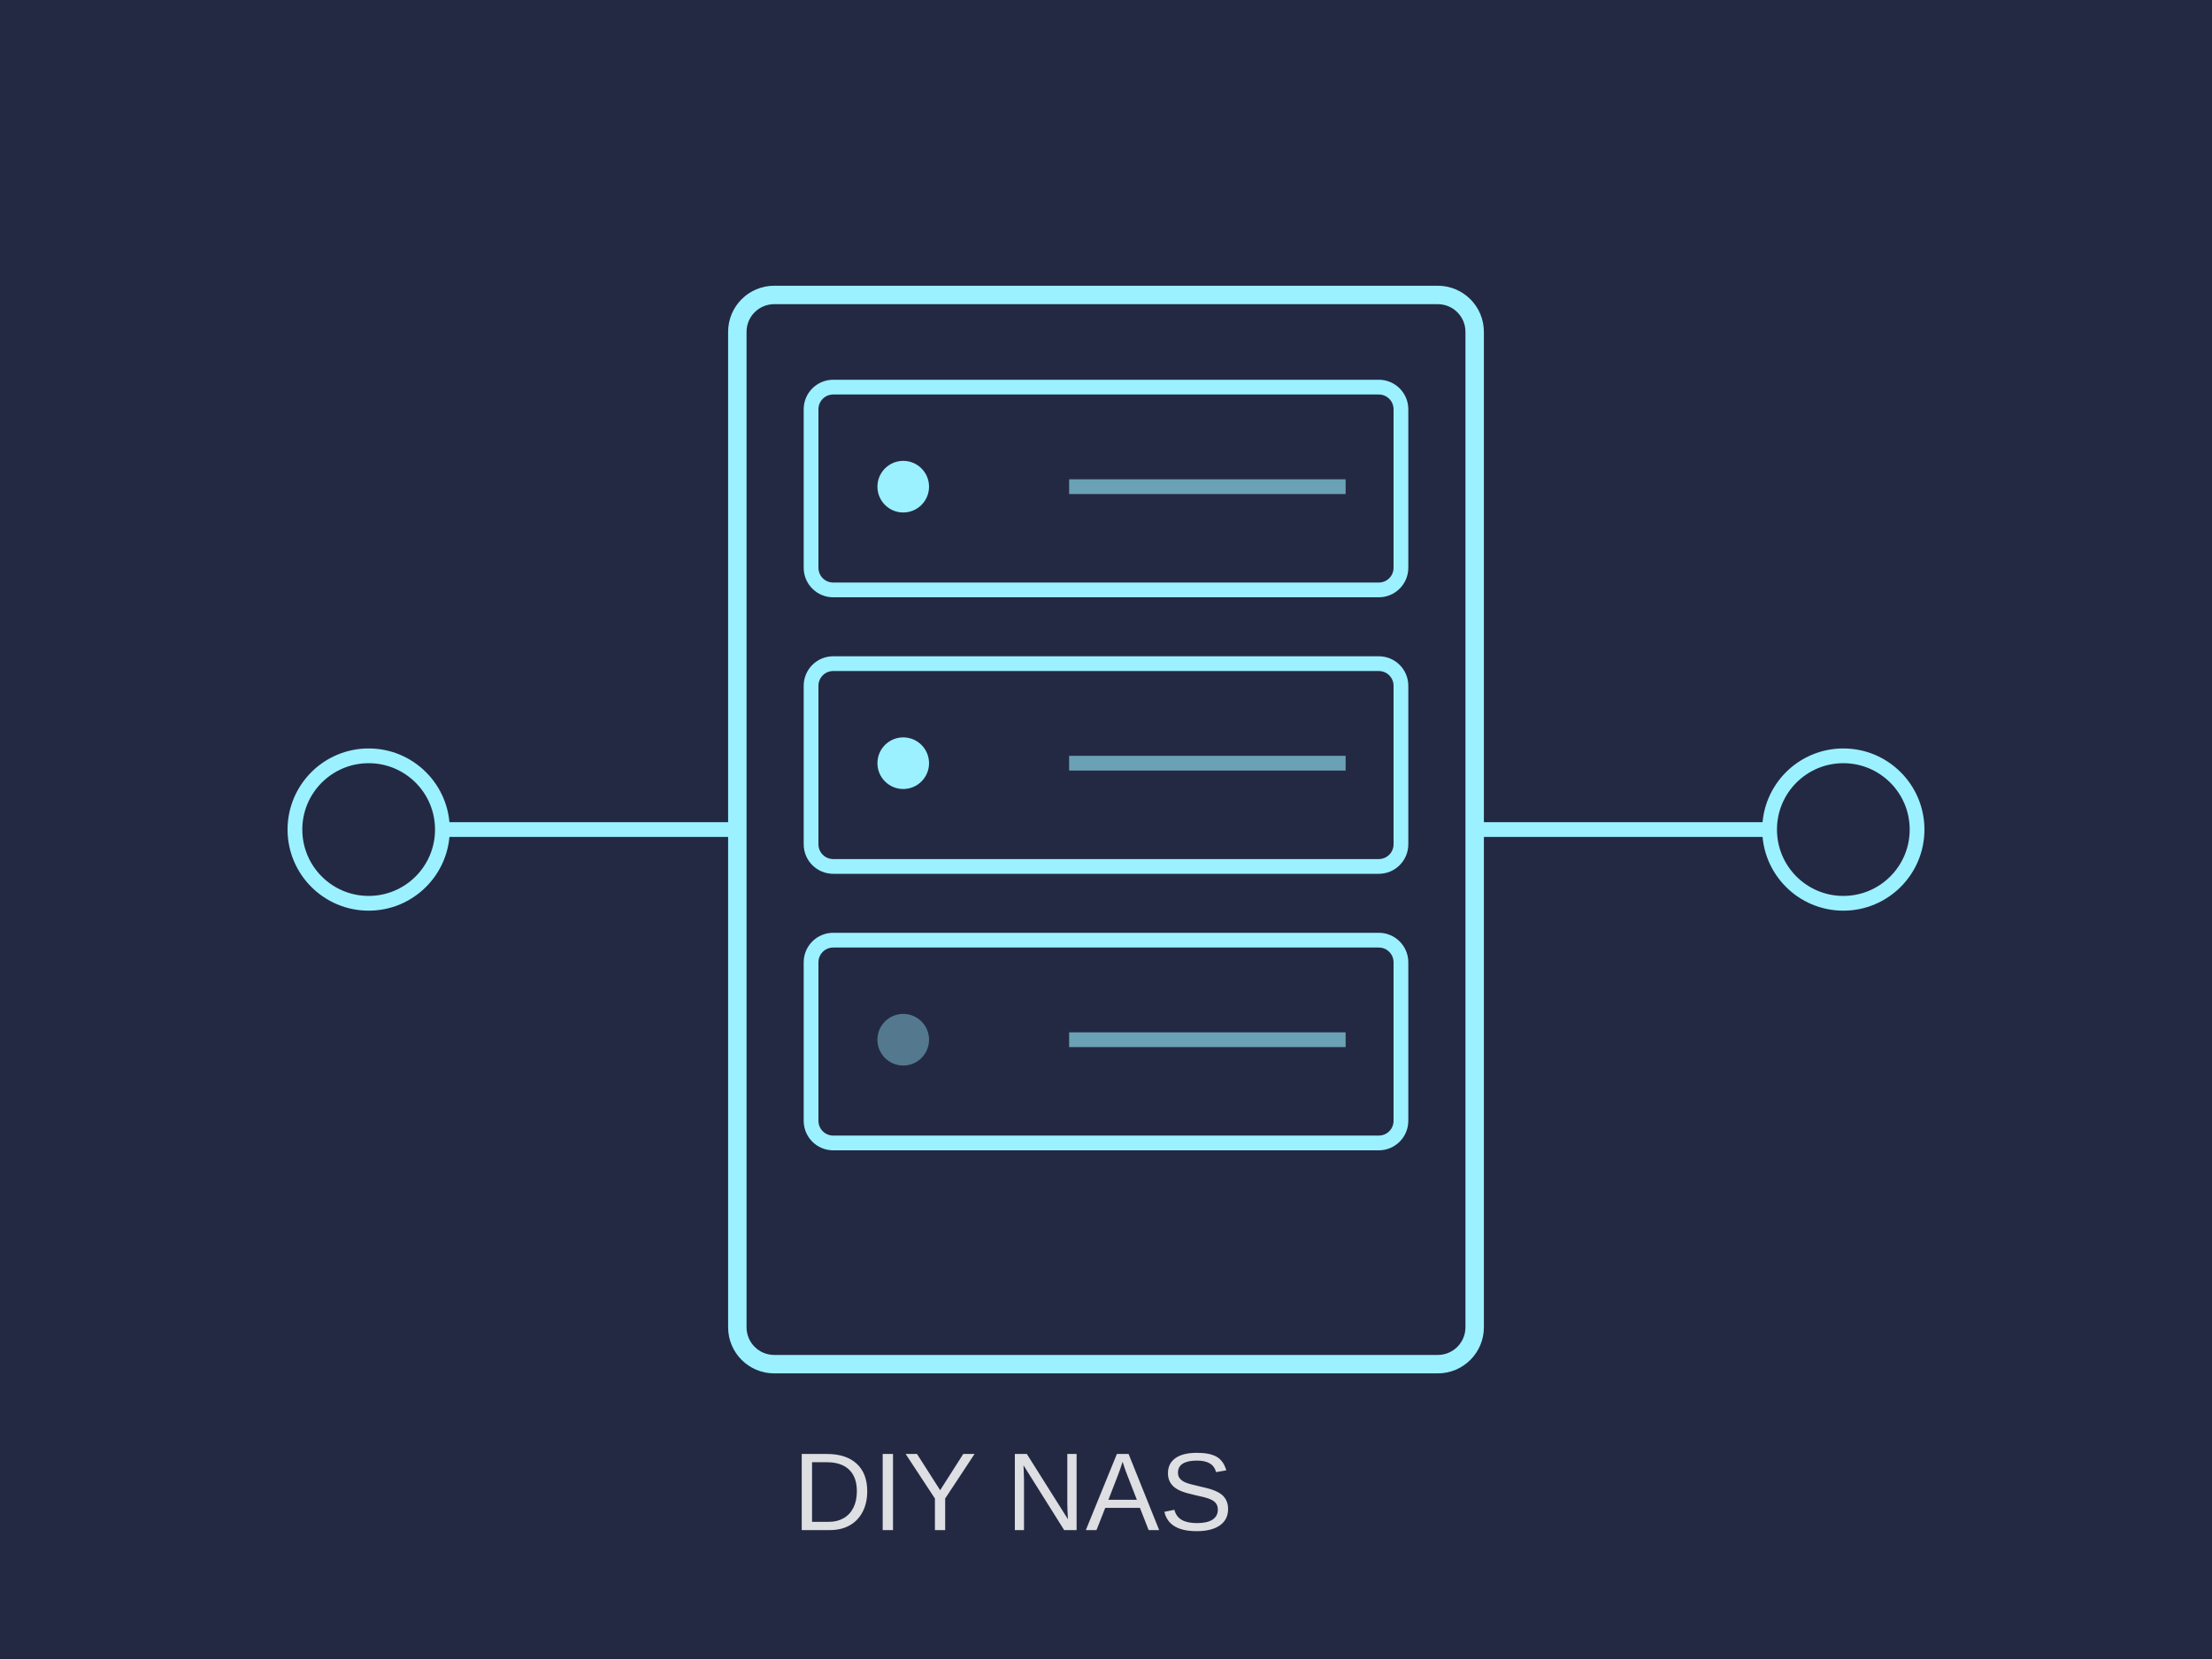
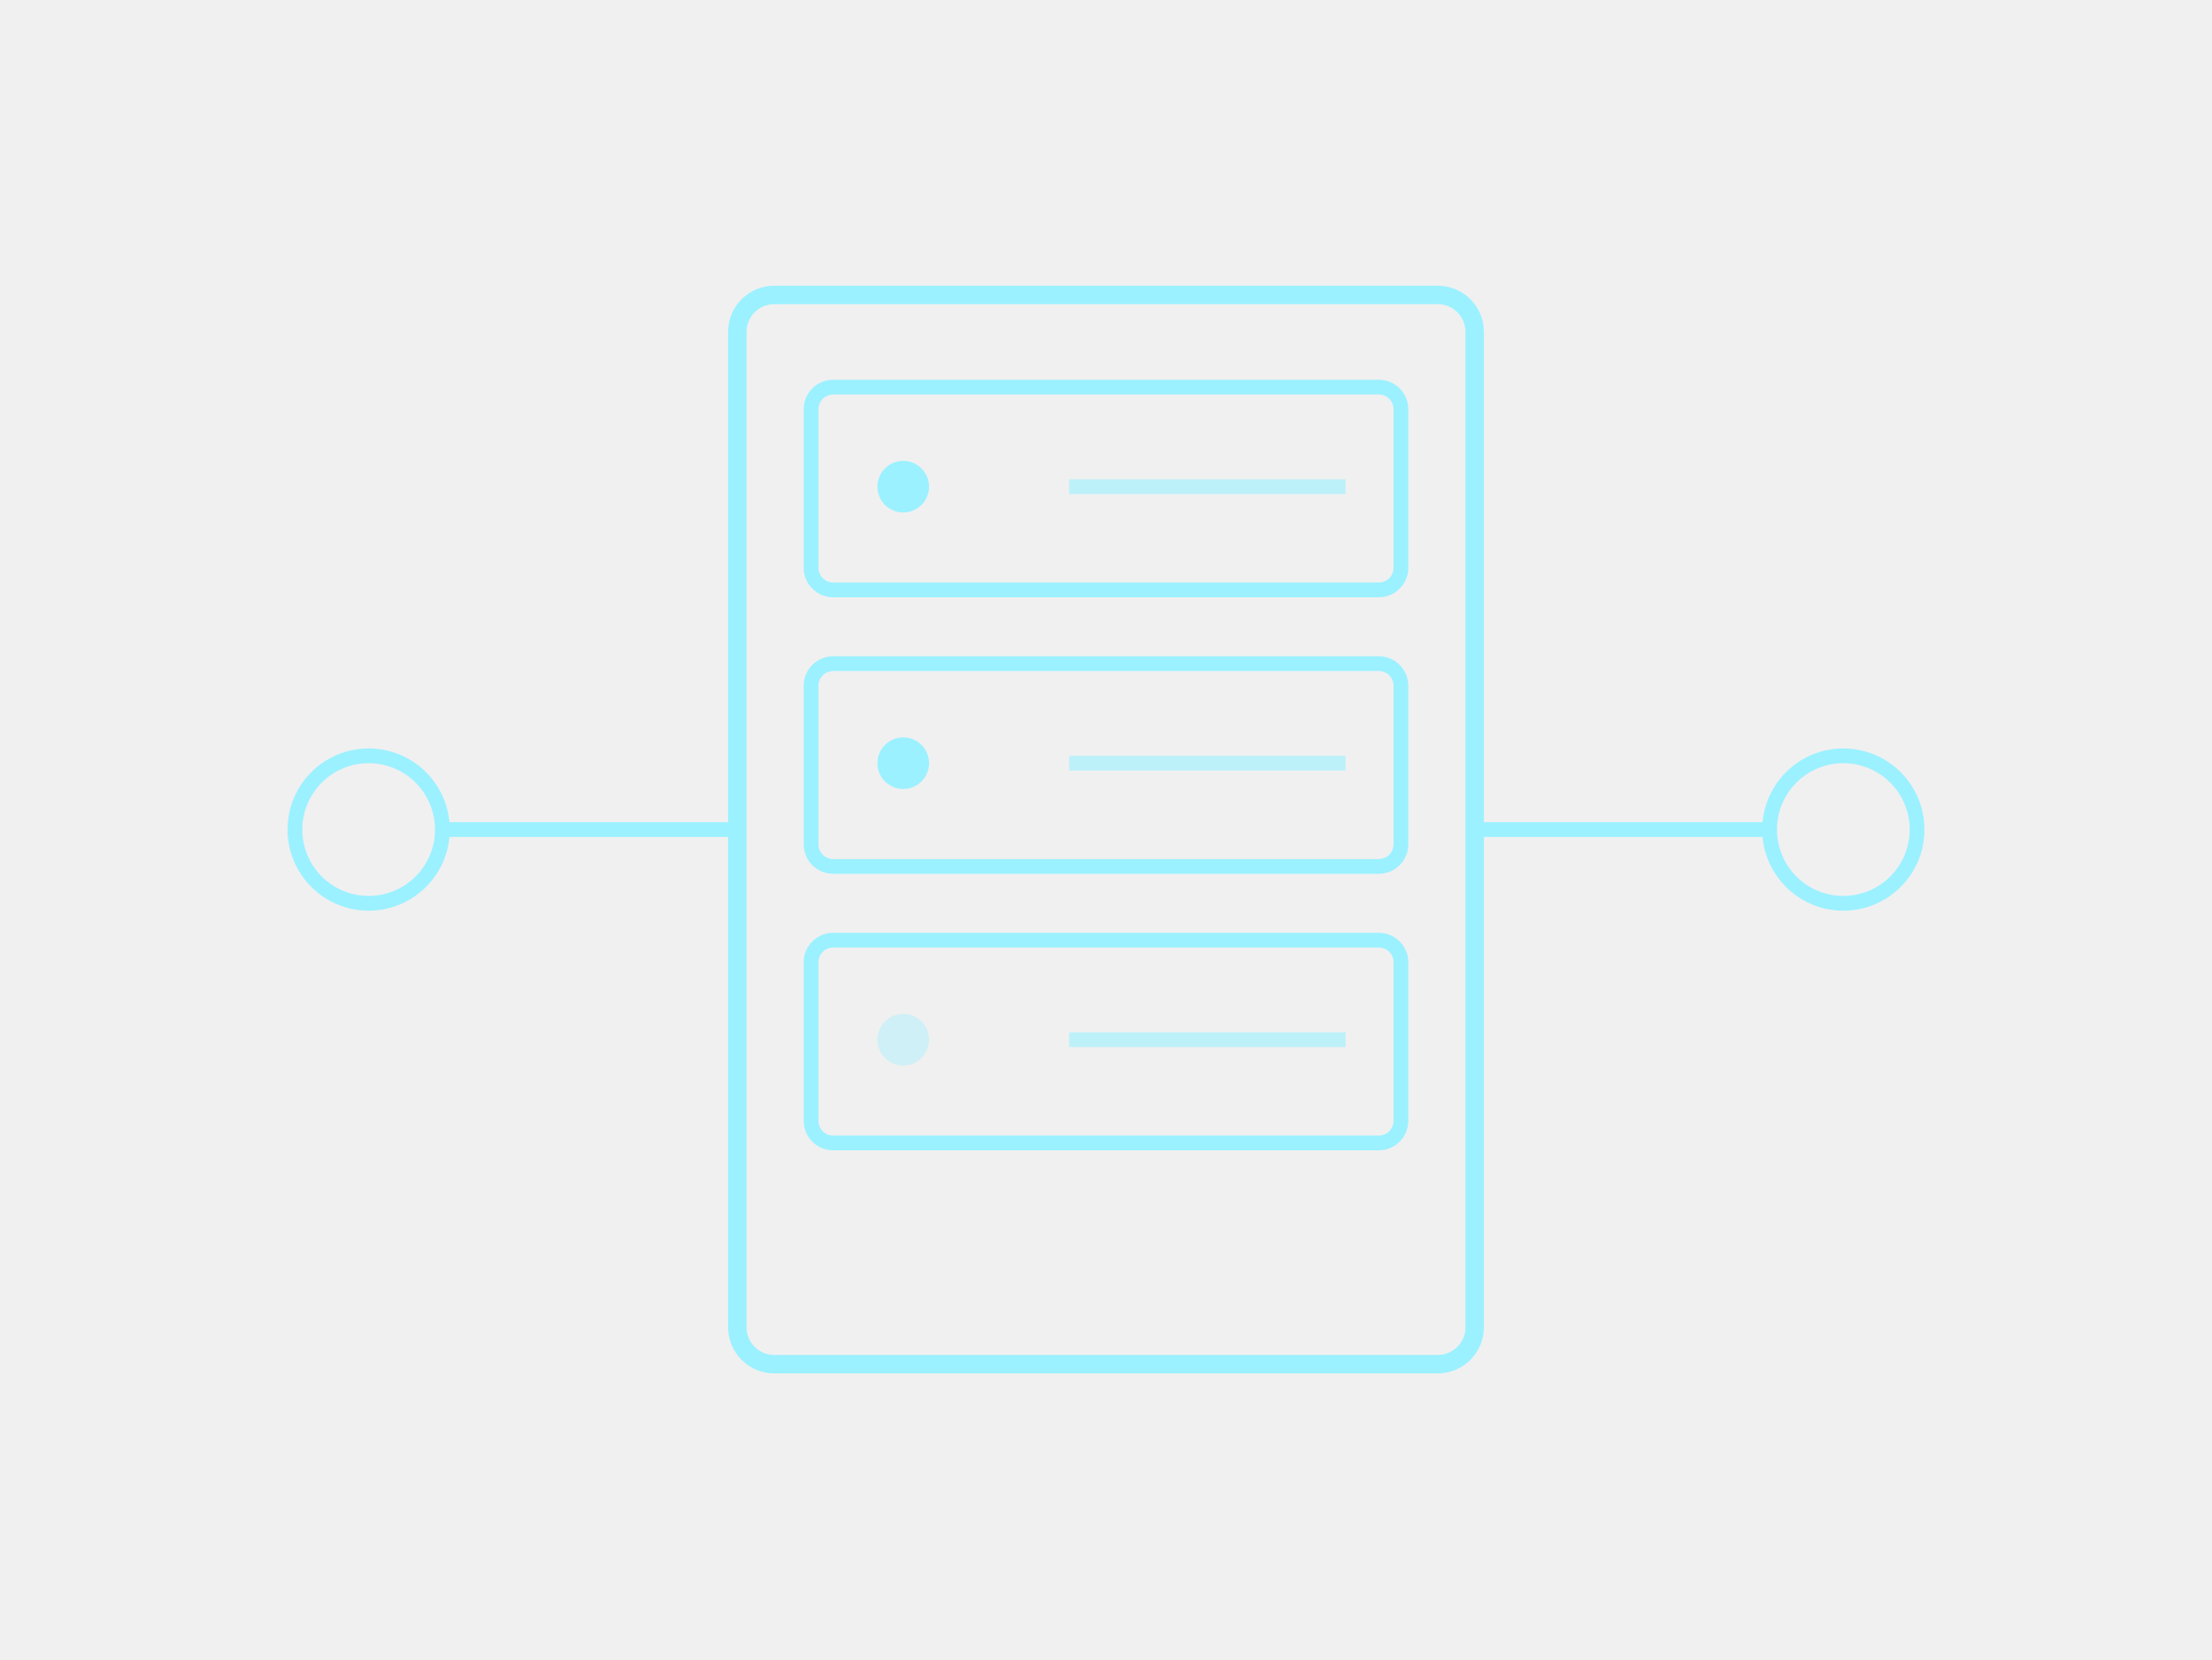
<svg xmlns="http://www.w3.org/2000/svg" viewBox="0 0 600 450">
-   <rect width="600" height="450" fill="#242943" />
  <rect x="200" y="80" width="200" height="290" rx="10" fill="none" stroke="#9bf1ff" stroke-width="5" />
  <rect x="220" y="105" width="160" height="55" rx="6" fill="none" stroke="#9bf1ff" stroke-width="4" />
  <rect x="220" y="180" width="160" height="55" rx="6" fill="none" stroke="#9bf1ff" stroke-width="4" />
  <rect x="220" y="255" width="160" height="55" rx="6" fill="none" stroke="#9bf1ff" stroke-width="4" />
  <circle cx="245" cy="132" r="7" fill="#9bf1ff" />
  <circle cx="245" cy="207" r="7" fill="#9bf1ff" />
  <circle cx="245" cy="282" r="7" fill="#9bf1ff" opacity="0.4" />
  <line x1="290" y1="132" x2="365" y2="132" stroke="#9bf1ff" stroke-width="4" opacity="0.6" />
  <line x1="290" y1="207" x2="365" y2="207" stroke="#9bf1ff" stroke-width="4" opacity="0.6" />
  <line x1="290" y1="282" x2="365" y2="282" stroke="#9bf1ff" stroke-width="4" opacity="0.6" />
  <line x1="400" y1="225" x2="480" y2="225" stroke="#9bf1ff" stroke-width="4" />
  <circle cx="500" cy="225" r="20" fill="none" stroke="#9bf1ff" stroke-width="4" />
  <line x1="120" y1="225" x2="200" y2="225" stroke="#9bf1ff" stroke-width="4" />
  <circle cx="100" cy="225" r="20" fill="none" stroke="#9bf1ff" stroke-width="4" />
-   <text x="215" y="415" font-family="Arial, sans-serif" font-size="30" fill="#ffffff" opacity="0.85">DIY NAS</text>
</svg>
